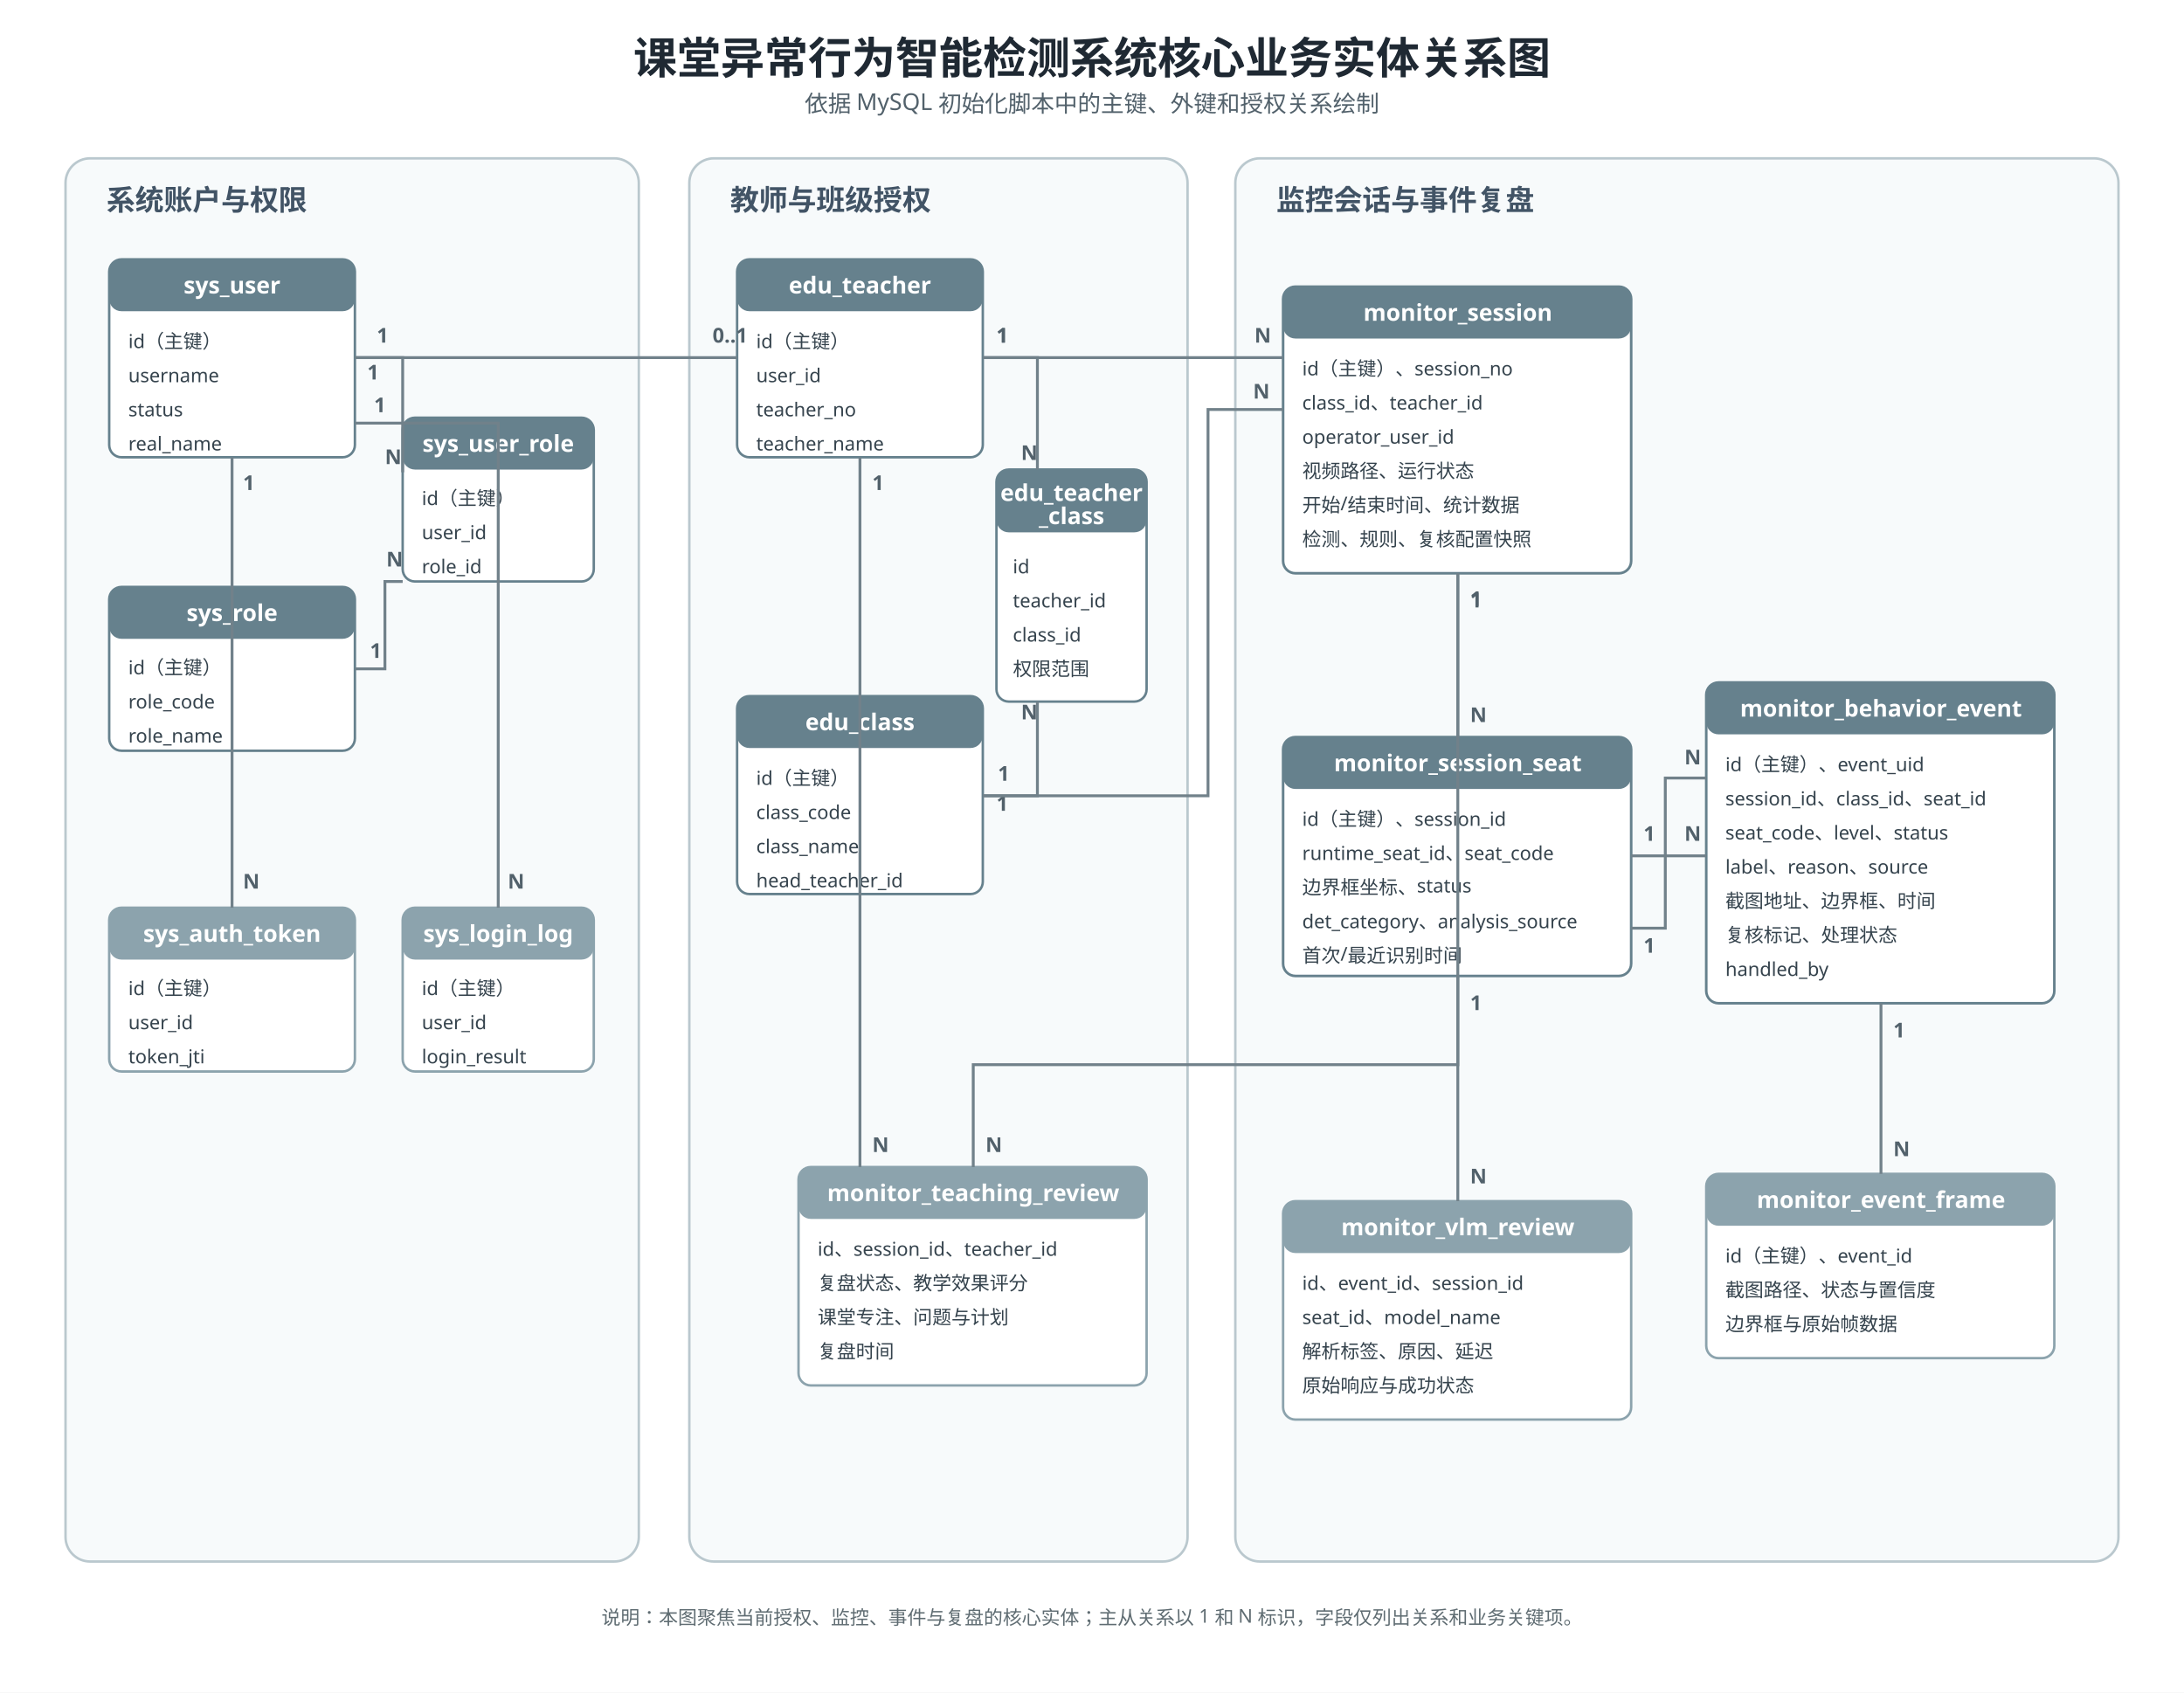
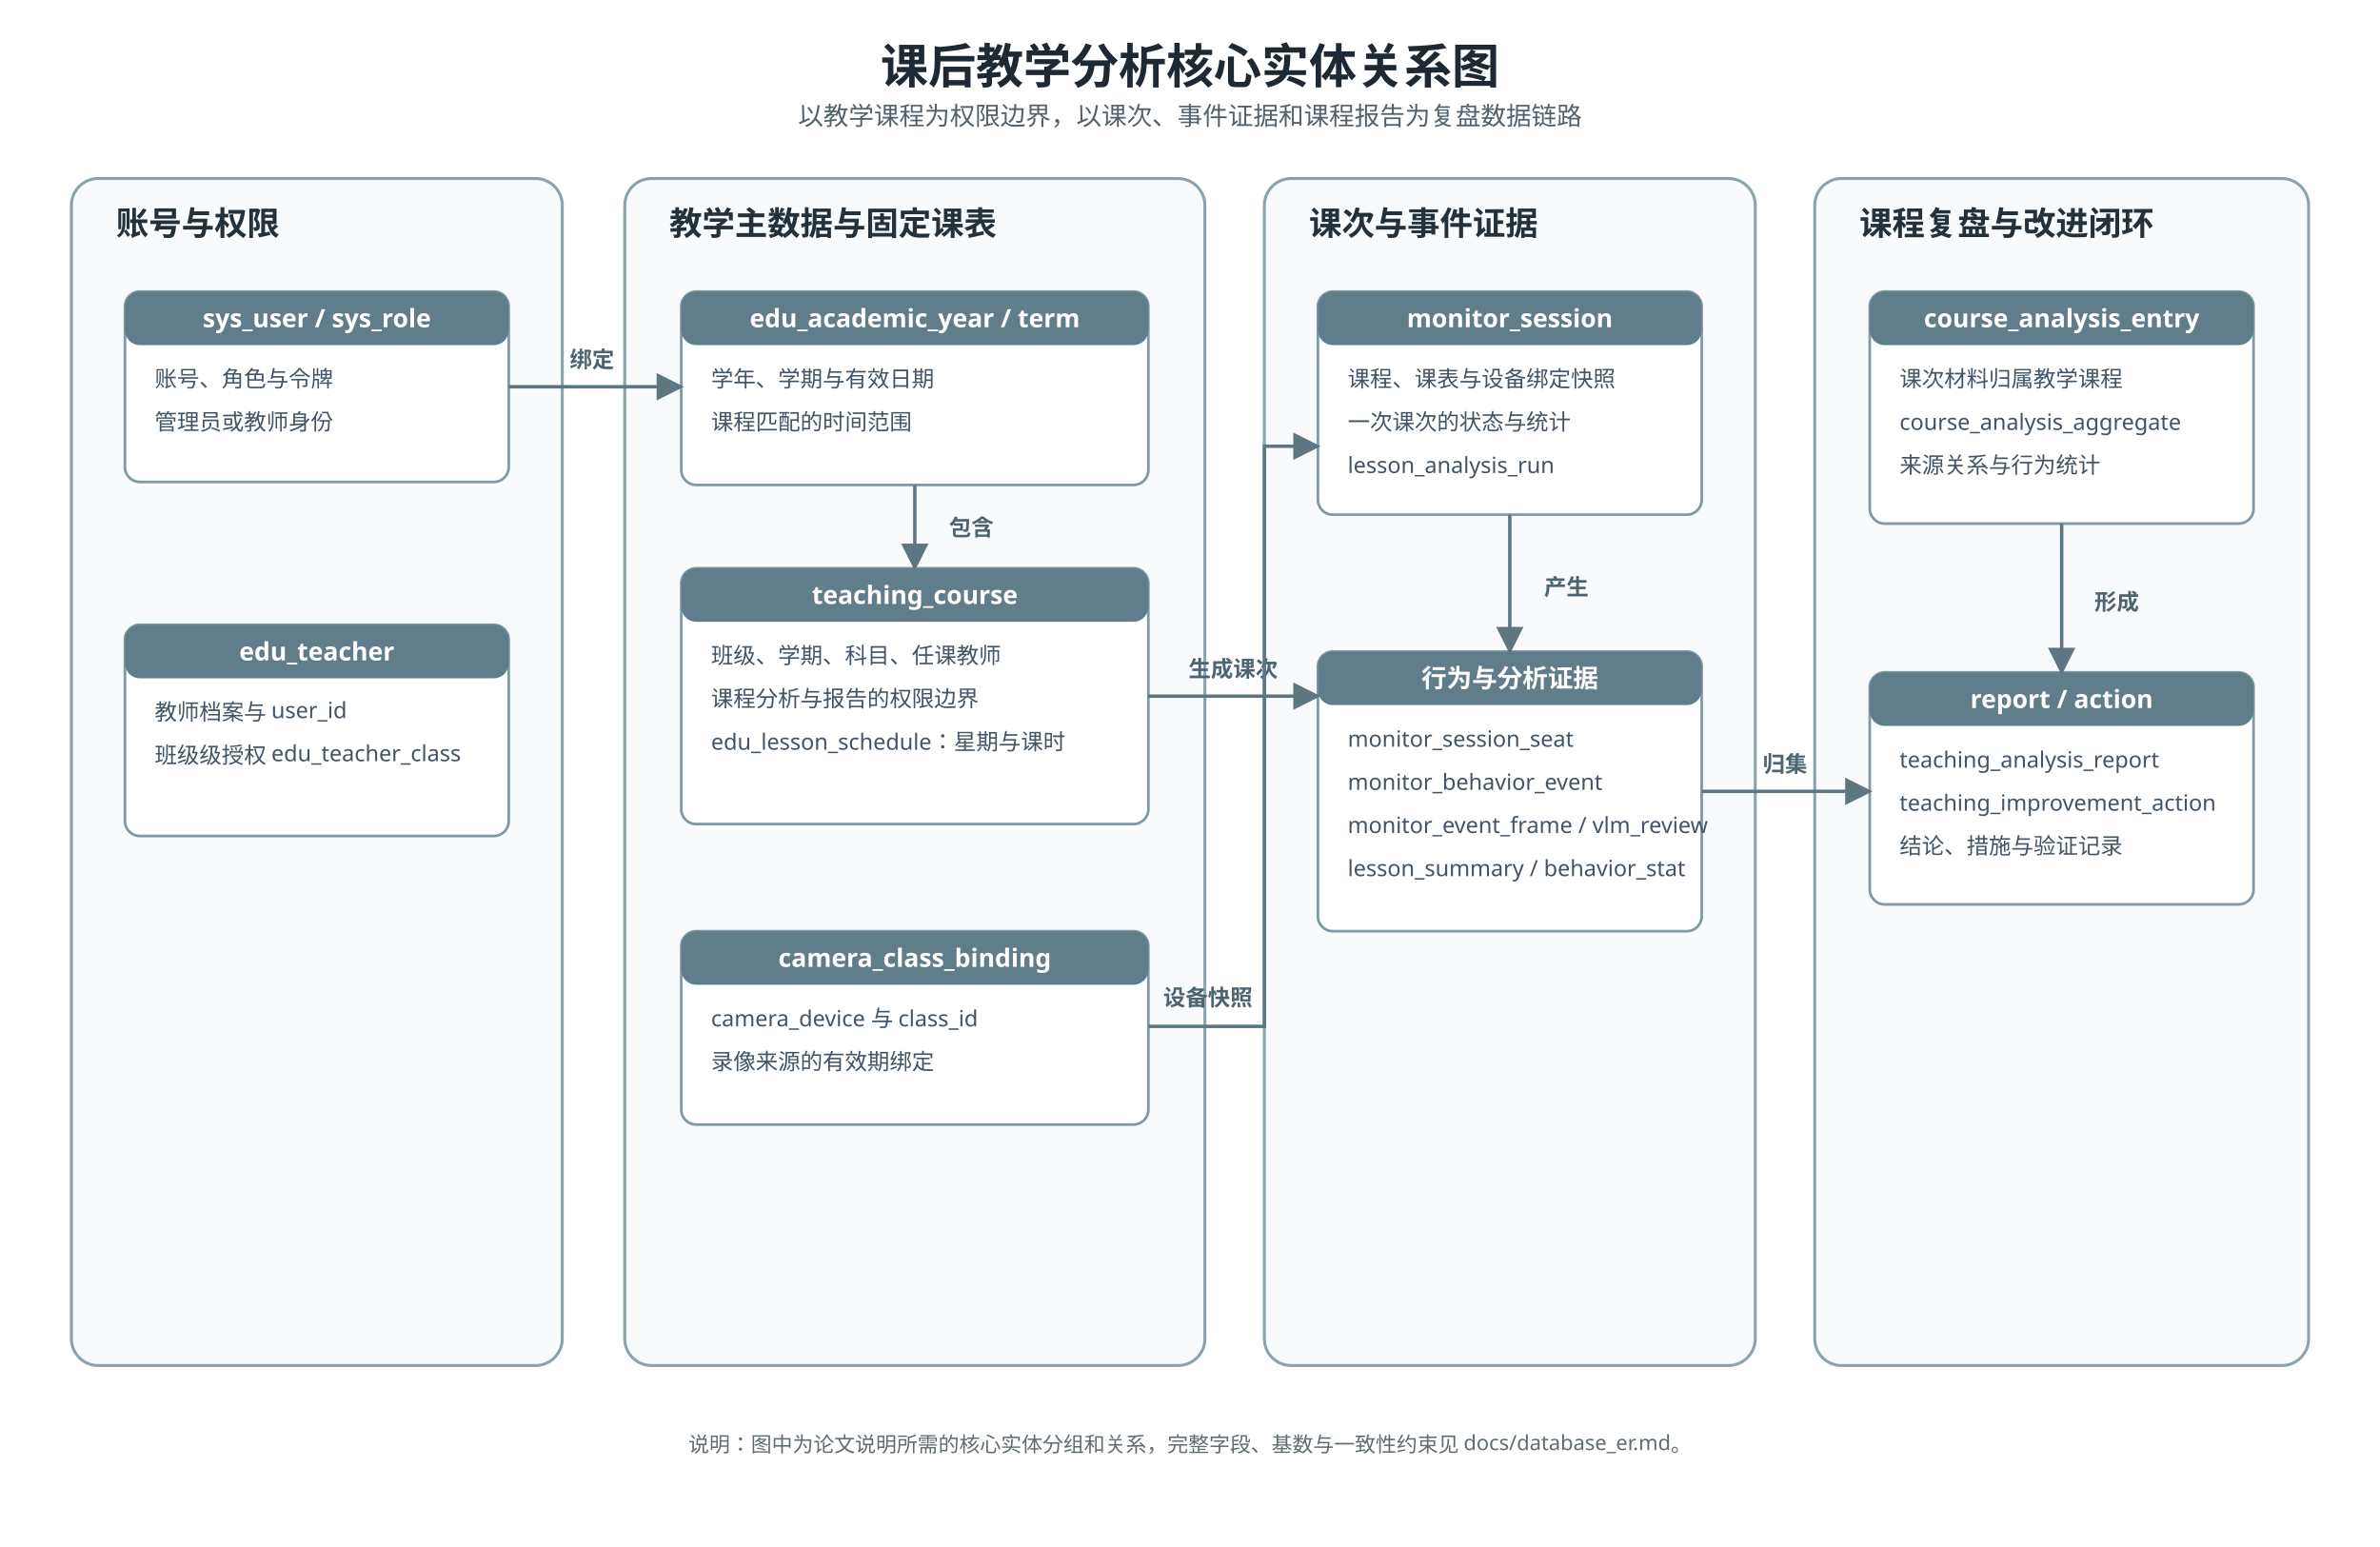
- <svg xmlns="http://www.w3.org/2000/svg" width="1600" height="1240" viewBox="0 0 1600 1240">
+ <svg xmlns="http://www.w3.org/2000/svg" width="1600" height="1040" viewBox="0 0 1600 1040">
  <defs>
+     <marker id="arrow" viewBox="0 0 10 10" refX="9" refY="5" markerWidth="8" markerHeight="8" orient="auto">
+       <path d="M0 0 L10 5 L0 10z" fill="#5e7681" />
+     </marker>
    <style>
-       .title { font-family: 'Microsoft YaHei','SimHei',sans-serif; font-size: 32px; font-weight: 700; fill: #1f2933; }
-       .subtitle { font-family: 'Microsoft YaHei','SimHei',sans-serif; font-size: 17px; fill: #52616b; }
-       .group { font-family: 'Microsoft YaHei','SimHei',sans-serif; font-size: 21px; font-weight: 700; fill: #425466; }
-       .table-name { font-family: 'Consolas','Microsoft YaHei','SimHei',sans-serif; font-size: 17px; font-weight: 700; fill: #ffffff; }
-       .field { font-family: 'Microsoft YaHei','SimHei',sans-serif; font-size: 14px; fill: #35434d; }
-       .relation { stroke: #71818a; stroke-width: 2.1; fill: none; }
-       .card { font-family: 'Microsoft YaHei','SimHei',sans-serif; font-size: 15px; font-weight: 700; fill: #52616b; }
-       .note { font-family: 'Microsoft YaHei','SimHei',sans-serif; font-size: 14px; fill: #5f6c72; }
+       .title{font-family:'Microsoft YaHei','SimHei',sans-serif;font-size:32px;font-weight:700;fill:#1f2933}.sub{font-family:'Microsoft YaHei','SimHei',sans-serif;font-size:17px;fill:#52616b}.group{font-family:'Microsoft YaHei','SimHei',sans-serif;font-size:22px;font-weight:700;fill:#24313a}.table{font-family:'Consolas','Microsoft YaHei',sans-serif;font-size:17px;font-weight:700;fill:#fff}.field{font-family:'Microsoft YaHei','SimHei',sans-serif;font-size:15px;fill:#425466}.note{font-family:'Microsoft YaHei','SimHei',sans-serif;font-size:14px;fill:#5f6c72}.card{fill:#fff;stroke:#7f99a5;stroke-width:1.8}.bar{fill:#607d8b}.line{stroke:#5e7681;stroke-width:2.3;fill:none;marker-end:url(#arrow)}.label{font-family:'Microsoft YaHei','SimHei',sans-serif;font-size:15px;font-weight:700;fill:#4c6570}
    </style>
  </defs>
-   <rect width="1600" height="1240" fill="#ffffff" />
-   <text x="800" y="54" text-anchor="middle" class="title">课堂异常行为智能检测系统核心业务实体关系图</text>
-   <text x="800" y="82" text-anchor="middle" class="subtitle">依据 MySQL 初始化脚本中的主键、外键和授权关系绘制</text>
-   <rect x="48" y="116" width="420" height="1028" rx="18" fill="#f7fafb" stroke="#bac8ce" stroke-width="1.8" />
-   <text x="78" y="154" class="group">系统账户与权限</text>
-   <rect x="505" y="116" width="365" height="1028" rx="18" fill="#f7fafb" stroke="#bac8ce" stroke-width="1.8" />
-   <text x="535" y="154" class="group">教师与班级授权</text>
-   <rect x="905" y="116" width="647" height="1028" rx="18" fill="#f7fafb" stroke="#bac8ce" stroke-width="1.8" />
-   <text x="935" y="154" class="group">监控会话与事件复盘</text>
-   <g>
-     <rect x="80" y="190" width="180" height="145" rx="9" fill="#ffffff" stroke="#66818d" stroke-width="1.8" />
-     <rect x="80" y="190" width="180" height="38" rx="9" fill="#66818d" />
-     <text x="170" y="215" text-anchor="middle" class="table-name">sys_user</text>
-     <text x="94" y="255" class="field">id（主键）</text>
-     <text x="94" y="280" class="field">username</text>
-     <text x="94" y="305" class="field">status</text>
-     <text x="94" y="330" class="field">real_name</text>
-   </g>
-   <g>
-     <rect x="80" y="430" width="180" height="120" rx="9" fill="#ffffff" stroke="#66818d" stroke-width="1.8" />
-     <rect x="80" y="430" width="180" height="38" rx="9" fill="#66818d" />
-     <text x="170" y="455" text-anchor="middle" class="table-name">sys_role</text>
-     <text x="94" y="494" class="field">id（主键）</text>
-     <text x="94" y="519" class="field">role_code</text>
-     <text x="94" y="544" class="field">role_name</text>
-   </g>
-   <g>
-     <rect x="295" y="306" width="140" height="120" rx="9" fill="#ffffff" stroke="#66818d" stroke-width="1.8" />
-     <rect x="295" y="306" width="140" height="38" rx="9" fill="#66818d" />
-     <text x="365" y="331" text-anchor="middle" class="table-name" font-size="15">sys_user_role</text>
-     <text x="309" y="370" class="field">id（主键）</text>
-     <text x="309" y="395" class="field">user_id</text>
-     <text x="309" y="420" class="field">role_id</text>
-   </g>
-   <g>
-     <rect x="80" y="665" width="180" height="120" rx="9" fill="#ffffff" stroke="#8ca3ad" stroke-width="1.8" />
-     <rect x="80" y="665" width="180" height="38" rx="9" fill="#8ca3ad" />
-     <text x="170" y="690" text-anchor="middle" class="table-name">sys_auth_token</text>
-     <text x="94" y="729" class="field">id（主键）</text>
-     <text x="94" y="754" class="field">user_id</text>
-     <text x="94" y="779" class="field">token_jti</text>
-   </g>
-   <g>
-     <rect x="295" y="665" width="140" height="120" rx="9" fill="#ffffff" stroke="#8ca3ad" stroke-width="1.8" />
-     <rect x="295" y="665" width="140" height="38" rx="9" fill="#8ca3ad" />
-     <text x="365" y="690" text-anchor="middle" class="table-name" font-size="14">sys_login_log</text>
-     <text x="309" y="729" class="field">id（主键）</text>
-     <text x="309" y="754" class="field">user_id</text>
-     <text x="309" y="779" class="field">login_result</text>
-   </g>
-   <g>
-     <rect x="540" y="190" width="180" height="145" rx="9" fill="#ffffff" stroke="#66818d" stroke-width="1.8" />
-     <rect x="540" y="190" width="180" height="38" rx="9" fill="#66818d" />
-     <text x="630" y="215" text-anchor="middle" class="table-name">edu_teacher</text>
-     <text x="554" y="255" class="field">id（主键）</text>
-     <text x="554" y="280" class="field">user_id</text>
-     <text x="554" y="305" class="field">teacher_no</text>
-     <text x="554" y="330" class="field">teacher_name</text>
-   </g>
-   <g>
-     <rect x="540" y="510" width="180" height="145" rx="9" fill="#ffffff" stroke="#66818d" stroke-width="1.8" />
-     <rect x="540" y="510" width="180" height="38" rx="9" fill="#66818d" />
-     <text x="630" y="535" text-anchor="middle" class="table-name">edu_class</text>
-     <text x="554" y="575" class="field">id（主键）</text>
-     <text x="554" y="600" class="field">class_code</text>
-     <text x="554" y="625" class="field">class_name</text>
-     <text x="554" y="650" class="field">head_teacher_id</text>
-   </g>
-   <g>
-     <rect x="730" y="344" width="110" height="170" rx="9" fill="#ffffff" stroke="#66818d" stroke-width="1.8" />
-     <rect x="730" y="344" width="110" height="46" rx="9" fill="#66818d" />
-     <text x="785" y="367" text-anchor="middle" class="table-name" font-size="12">edu_teacher</text>
-     <text x="785" y="384" text-anchor="middle" class="table-name" font-size="12">_class</text>
-     <text x="742" y="420" class="field">id</text>
-     <text x="742" y="445" class="field">teacher_id</text>
-     <text x="742" y="470" class="field">class_id</text>
-     <text x="742" y="495" class="field">权限范围</text>
-   </g>
-   <g>
-     <rect x="940" y="210" width="255" height="210" rx="9" fill="#ffffff" stroke="#66818d" stroke-width="1.9" />
-     <rect x="940" y="210" width="255" height="38" rx="9" fill="#66818d" />
-     <text x="1068" y="235" text-anchor="middle" class="table-name">monitor_session</text>
-     <text x="954" y="275" class="field">id（主键）、session_no</text>
-     <text x="954" y="300" class="field">class_id、teacher_id</text>
-     <text x="954" y="325" class="field">operator_user_id</text>
-     <text x="954" y="350" class="field">视频路径、运行状态</text>
-     <text x="954" y="375" class="field">开始/结束时间、统计数据</text>
-     <text x="954" y="400" class="field">检测、规则、复核配置快照</text>
-   </g>
-   <g>
-     <rect x="940" y="540" width="255" height="175" rx="9" fill="#ffffff" stroke="#66818d" stroke-width="1.9" />
-     <rect x="940" y="540" width="255" height="38" rx="9" fill="#66818d" />
-     <text x="1068" y="565" text-anchor="middle" class="table-name">monitor_session_seat</text>
-     <text x="954" y="605" class="field">id（主键）、session_id</text>
-     <text x="954" y="630" class="field">runtime_seat_id、seat_code</text>
-     <text x="954" y="655" class="field">边界框坐标、status</text>
-     <text x="954" y="680" class="field">det_category、analysis_source</text>
-     <text x="954" y="705" class="field">首次/最近识别时间</text>
-   </g>
-   <g>
-     <rect x="1250" y="500" width="255" height="235" rx="9" fill="#ffffff" stroke="#66818d" stroke-width="1.9" />
-     <rect x="1250" y="500" width="255" height="38" rx="9" fill="#66818d" />
-     <text x="1378" y="525" text-anchor="middle" class="table-name">monitor_behavior_event</text>
-     <text x="1264" y="565" class="field">id（主键）、event_uid</text>
-     <text x="1264" y="590" class="field">session_id、class_id、seat_id</text>
-     <text x="1264" y="615" class="field">seat_code、level、status</text>
-     <text x="1264" y="640" class="field">label、reason、source</text>
-     <text x="1264" y="665" class="field">截图地址、边界框、时间</text>
-     <text x="1264" y="690" class="field">复核标记、处理状态</text>
-     <text x="1264" y="715" class="field">handled_by</text>
-   </g>
-   <g>
-     <rect x="1250" y="860" width="255" height="135" rx="9" fill="#ffffff" stroke="#8ca3ad" stroke-width="1.8" />
-     <rect x="1250" y="860" width="255" height="38" rx="9" fill="#8ca3ad" />
-     <text x="1378" y="885" text-anchor="middle" class="table-name">monitor_event_frame</text>
-     <text x="1264" y="925" class="field">id（主键）、event_id</text>
-     <text x="1264" y="950" class="field">截图路径、状态与置信度</text>
-     <text x="1264" y="975" class="field">边界框与原始帧数据</text>
-   </g>
-   <g>
-     <rect x="940" y="880" width="255" height="160" rx="9" fill="#ffffff" stroke="#8ca3ad" stroke-width="1.8" />
-     <rect x="940" y="880" width="255" height="38" rx="9" fill="#8ca3ad" />
-     <text x="1068" y="905" text-anchor="middle" class="table-name">monitor_vlm_review</text>
-     <text x="954" y="945" class="field">id、event_id、session_id</text>
-     <text x="954" y="970" class="field">seat_id、model_name</text>
-     <text x="954" y="995" class="field">解析标签、原因、延迟</text>
-     <text x="954" y="1020" class="field">原始响应与成功状态</text>
-   </g>
-   <g>
-     <rect x="585" y="855" width="255" height="160" rx="9" fill="#ffffff" stroke="#8ca3ad" stroke-width="1.8" />
-     <rect x="585" y="855" width="255" height="38" rx="9" fill="#8ca3ad" />
-     <text x="713" y="880" text-anchor="middle" class="table-name">monitor_teaching_review</text>
-     <text x="599" y="920" class="field">id、session_id、teacher_id</text>
-     <text x="599" y="945" class="field">复盘状态、教学效果评分</text>
-     <text x="599" y="970" class="field">课堂专注、问题与计划</text>
-     <text x="599" y="995" class="field">复盘时间</text>
-   </g>
-   <path d="M260 262 H295 V346" class="relation" />
-   <text x="269" y="278" class="card">1</text>
-   <text x="282" y="340" class="card">N</text>
-   <path d="M260 490 H282 V426 H295" class="relation" />
-   <text x="271" y="482" class="card">1</text>
-   <text x="283" y="415" class="card">N</text>
-   <path d="M170 335 V665" class="relation" />
-   <text x="178" y="359" class="card">1</text>
-   <text x="178" y="651" class="card">N</text>
-   <path d="M260 310 H365 V665" class="relation" />
-   <text x="274" y="302" class="card">1</text>
-   <text x="372" y="651" class="card">N</text>
-   <path d="M260 262 H540" class="relation" />
-   <text x="276" y="251" class="card">1</text>
-   <text x="522" y="251" class="card">0..1</text>
-   <path d="M720 262 H760 V344" class="relation" />
-   <text x="730" y="251" class="card">1</text>
-   <text x="748" y="337" class="card">N</text>
-   <path d="M720 583 H760 V514" class="relation" />
-   <text x="730" y="594" class="card">1</text>
-   <text x="748" y="527" class="card">N</text>
-   <path d="M720 262 H940" class="relation" />
-   <text x="730" y="251" class="card">1</text>
-   <text x="919" y="251" class="card">N</text>
-   <path d="M720 583 H885 V300 H940" class="relation" />
-   <text x="731" y="572" class="card">1</text>
-   <text x="918" y="292" class="card">N</text>
-   <path d="M1068 420 V540" class="relation" />
-   <text x="1077" y="444" class="card">1</text>
-   <text x="1077" y="529" class="card">N</text>
-   <path d="M1195 627 H1250" class="relation" />
-   <text x="1204" y="616" class="card">1</text>
-   <text x="1234" y="616" class="card">N</text>
-   <path d="M1195 680 H1220 V570 H1250" class="relation" />
-   <text x="1204" y="698" class="card">1</text>
-   <text x="1234" y="560" class="card">N</text>
-   <path d="M1068 715 V880" class="relation" />
-   <text x="1077" y="740" class="card">1</text>
-   <text x="1077" y="867" class="card">N</text>
-   <path d="M1378 735 V860" class="relation" />
-   <text x="1387" y="760" class="card">1</text>
-   <text x="1387" y="847" class="card">N</text>
-   <path d="M1068 420 V780 H713 V855" class="relation" />
-   <text x="1077" y="445" class="card">1</text>
-   <text x="722" y="844" class="card">N</text>
-   <path d="M630 335 V855" class="relation" />
-   <text x="639" y="359" class="card">1</text>
-   <text x="639" y="844" class="card">N</text>
-   <text x="800" y="1190" text-anchor="middle" class="note">说明：本图聚焦当前授权、监控、事件与复盘的核心实体；主从关系以 1 和 N 标识，字段仅列出关系和业务关键项。</text>
+   <rect width="1600" height="1040" fill="#fff" />
+   <text x="800" y="56" text-anchor="middle" class="title">课后教学分析核心实体关系图</text>
+   <text x="800" y="84" text-anchor="middle" class="sub">以教学课程为权限边界，以课次、事件证据和课程报告为复盘数据链路</text>
+   <rect x="48" y="120" width="330" height="798" rx="18" fill="#f8fafb" stroke="#8ca3ad" stroke-width="2" />
+   <text x="78" y="158" class="group">账号与权限</text>
+   <rect x="84" y="196" width="258" height="128" rx="10" class="card" />
+   <rect x="84" y="196" width="258" height="36" rx="10" class="bar" />
+   <text x="213" y="220" text-anchor="middle" class="table">sys_user / sys_role</text>
+   <text x="104" y="260" class="field">账号、角色与令牌</text>
+   <text x="104" y="289" class="field">管理员或教师身份</text>
+   <rect x="84" y="420" width="258" height="142" rx="10" class="card" />
+   <rect x="84" y="420" width="258" height="36" rx="10" class="bar" />
+   <text x="213" y="444" text-anchor="middle" class="table">edu_teacher</text>
+   <text x="104" y="484" class="field">教师档案与 user_id</text>
+   <text x="104" y="513" class="field">班级级授权 edu_teacher_class</text>
+   <rect x="420" y="120" width="390" height="798" rx="18" fill="#f8fafb" stroke="#8ca3ad" stroke-width="2" />
+   <text x="450" y="158" class="group">教学主数据与固定课表</text>
+   <rect x="458" y="196" width="314" height="130" rx="10" class="card" />
+   <rect x="458" y="196" width="314" height="36" rx="10" class="bar" />
+   <text x="615" y="220" text-anchor="middle" class="table">edu_academic_year / term</text>
+   <text x="478" y="260" class="field">学年、学期与有效日期</text>
+   <text x="478" y="289" class="field">课程匹配的时间范围</text>
+   <rect x="458" y="382" width="314" height="172" rx="10" class="card" />
+   <rect x="458" y="382" width="314" height="36" rx="10" class="bar" />
+   <text x="615" y="406" text-anchor="middle" class="table">teaching_course</text>
+   <text x="478" y="446" class="field">班级、学期、科目、任课教师</text>
+   <text x="478" y="475" class="field">课程分析与报告的权限边界</text>
+   <text x="478" y="504" class="field">edu_lesson_schedule：星期与课时</text>
+   <rect x="458" y="626" width="314" height="130" rx="10" class="card" />
+   <rect x="458" y="626" width="314" height="36" rx="10" class="bar" />
+   <text x="615" y="650" text-anchor="middle" class="table">camera_class_binding</text>
+   <text x="478" y="690" class="field">camera_device 与 class_id</text>
+   <text x="478" y="719" class="field">录像来源的有效期绑定</text>
+   <rect x="850" y="120" width="330" height="798" rx="18" fill="#f8fafb" stroke="#8ca3ad" stroke-width="2" />
+   <text x="880" y="158" class="group">课次与事件证据</text>
+   <rect x="886" y="196" width="258" height="150" rx="10" class="card" />
+   <rect x="886" y="196" width="258" height="36" rx="10" class="bar" />
+   <text x="1015" y="220" text-anchor="middle" class="table">monitor_session</text>
+   <text x="906" y="260" class="field">课程、课表与设备绑定快照</text>
+   <text x="906" y="289" class="field">一次课次的状态与统计</text>
+   <text x="906" y="318" class="field">lesson_analysis_run</text>
+   <rect x="886" y="438" width="258" height="188" rx="10" class="card" />
+   <rect x="886" y="438" width="258" height="36" rx="10" class="bar" />
+   <text x="1015" y="462" text-anchor="middle" class="table">行为与分析证据</text>
+   <text x="906" y="502" class="field">monitor_session_seat</text>
+   <text x="906" y="531" class="field">monitor_behavior_event</text>
+   <text x="906" y="560" class="field">monitor_event_frame / vlm_review</text>
+   <text x="906" y="589" class="field">lesson_summary / behavior_stat</text>
+   <rect x="1220" y="120" width="332" height="798" rx="18" fill="#f8fafb" stroke="#8ca3ad" stroke-width="2" />
+   <text x="1250" y="158" class="group">课程复盘与改进闭环</text>
+   <rect x="1257" y="196" width="258" height="156" rx="10" class="card" />
+   <rect x="1257" y="196" width="258" height="36" rx="10" class="bar" />
+   <text x="1386" y="220" text-anchor="middle" class="table">course_analysis_entry</text>
+   <text x="1277" y="260" class="field">课次材料归属教学课程</text>
+   <text x="1277" y="289" class="field">course_analysis_aggregate</text>
+   <text x="1277" y="318" class="field">来源关系与行为统计</text>
+   <rect x="1257" y="452" width="258" height="156" rx="10" class="card" />
+   <rect x="1257" y="452" width="258" height="36" rx="10" class="bar" />
+   <text x="1386" y="476" text-anchor="middle" class="table">report / action</text>
+   <text x="1277" y="516" class="field">teaching_analysis_report</text>
+   <text x="1277" y="545" class="field">teaching_improvement_action</text>
+   <text x="1277" y="574" class="field">结论、措施与验证记录</text>
+   <path d="M342 260 H458" class="line" />
+   <text x="398" y="247" text-anchor="middle" class="label">绑定</text>
+   <path d="M615 326 V382" class="line" />
+   <text x="638" y="360" class="label">包含</text>
+   <path d="M772 468 H886" class="line" />
+   <text x="829" y="455" text-anchor="middle" class="label">生成课次</text>
+   <path d="M1015 346 V438" class="line" />
+   <text x="1038" y="400" class="label">产生</text>
+   <path d="M1144 532 H1257" class="line" />
+   <text x="1200" y="519" text-anchor="middle" class="label">归集</text>
+   <path d="M1386 352 V452" class="line" />
+   <text x="1408" y="410" class="label">形成</text>
+   <path d="M772 690 H850 V300 H886" class="line" />
+   <text x="812" y="676" text-anchor="middle" class="label">设备快照</text>
+   <text x="800" y="976" text-anchor="middle" class="note">说明：图中为论文说明所需的核心实体分组和关系，完整字段、基数与一致性约束见 docs/database_er.md。</text>
</svg>
